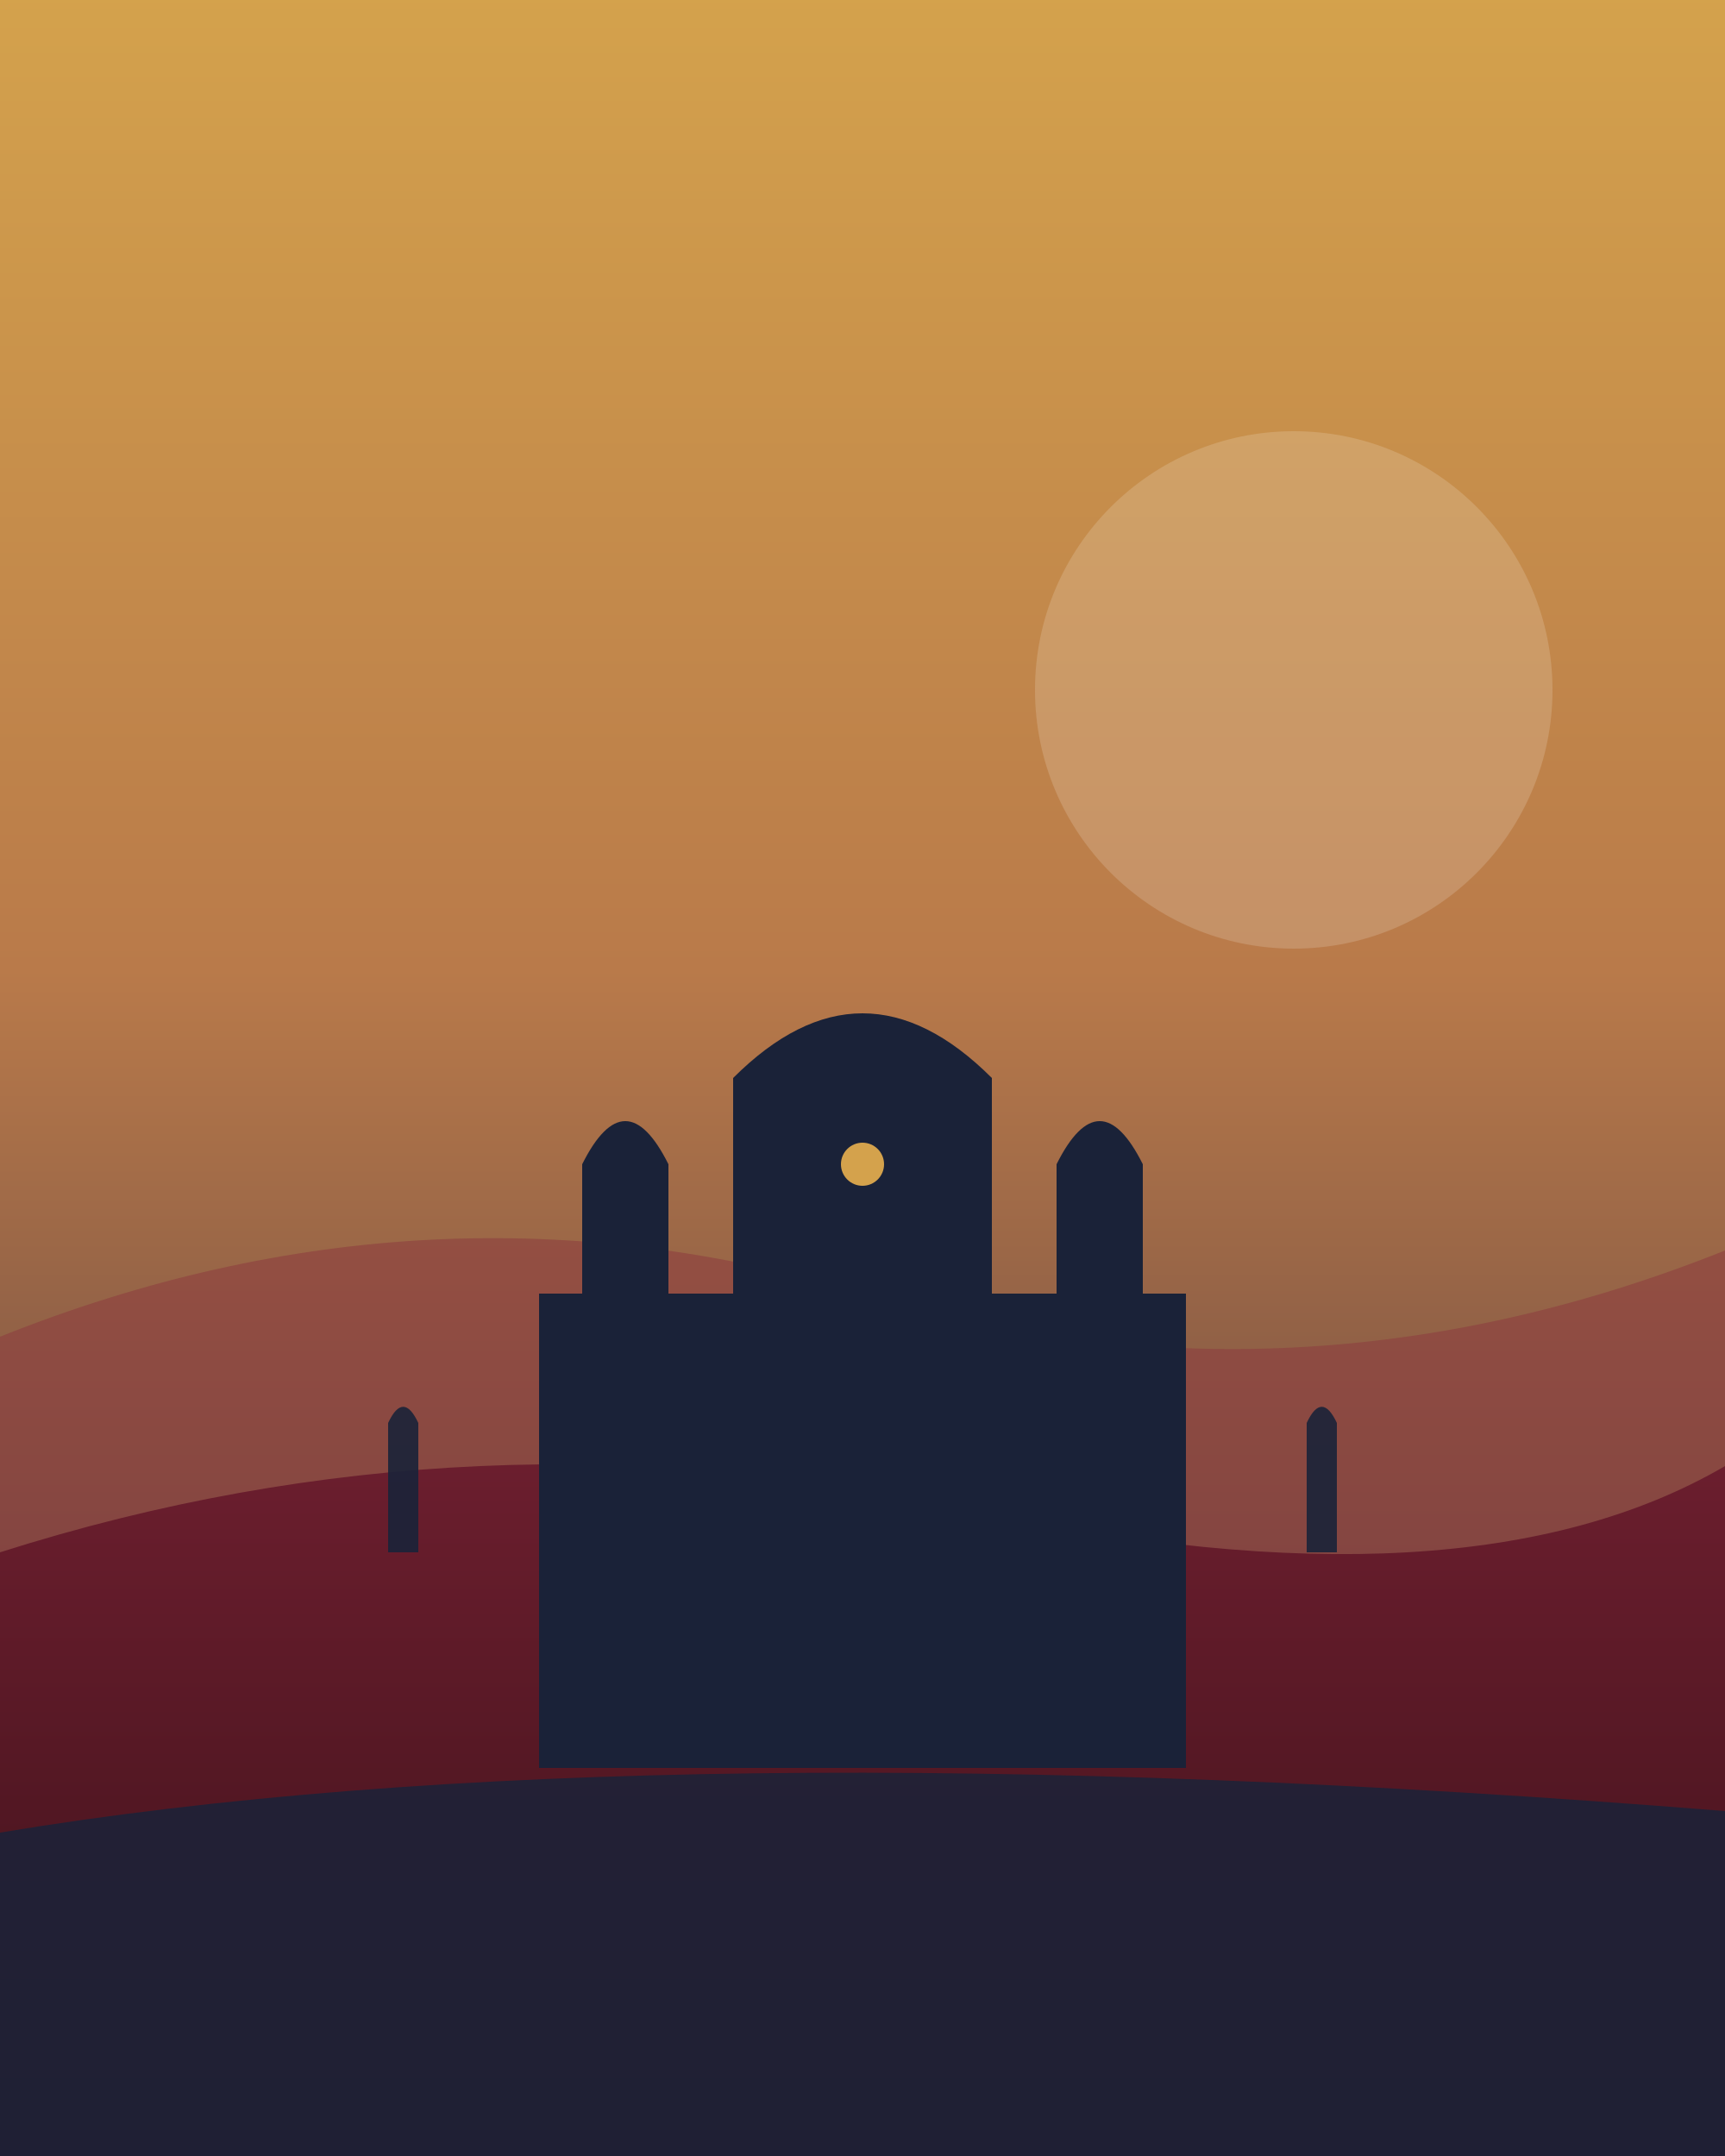
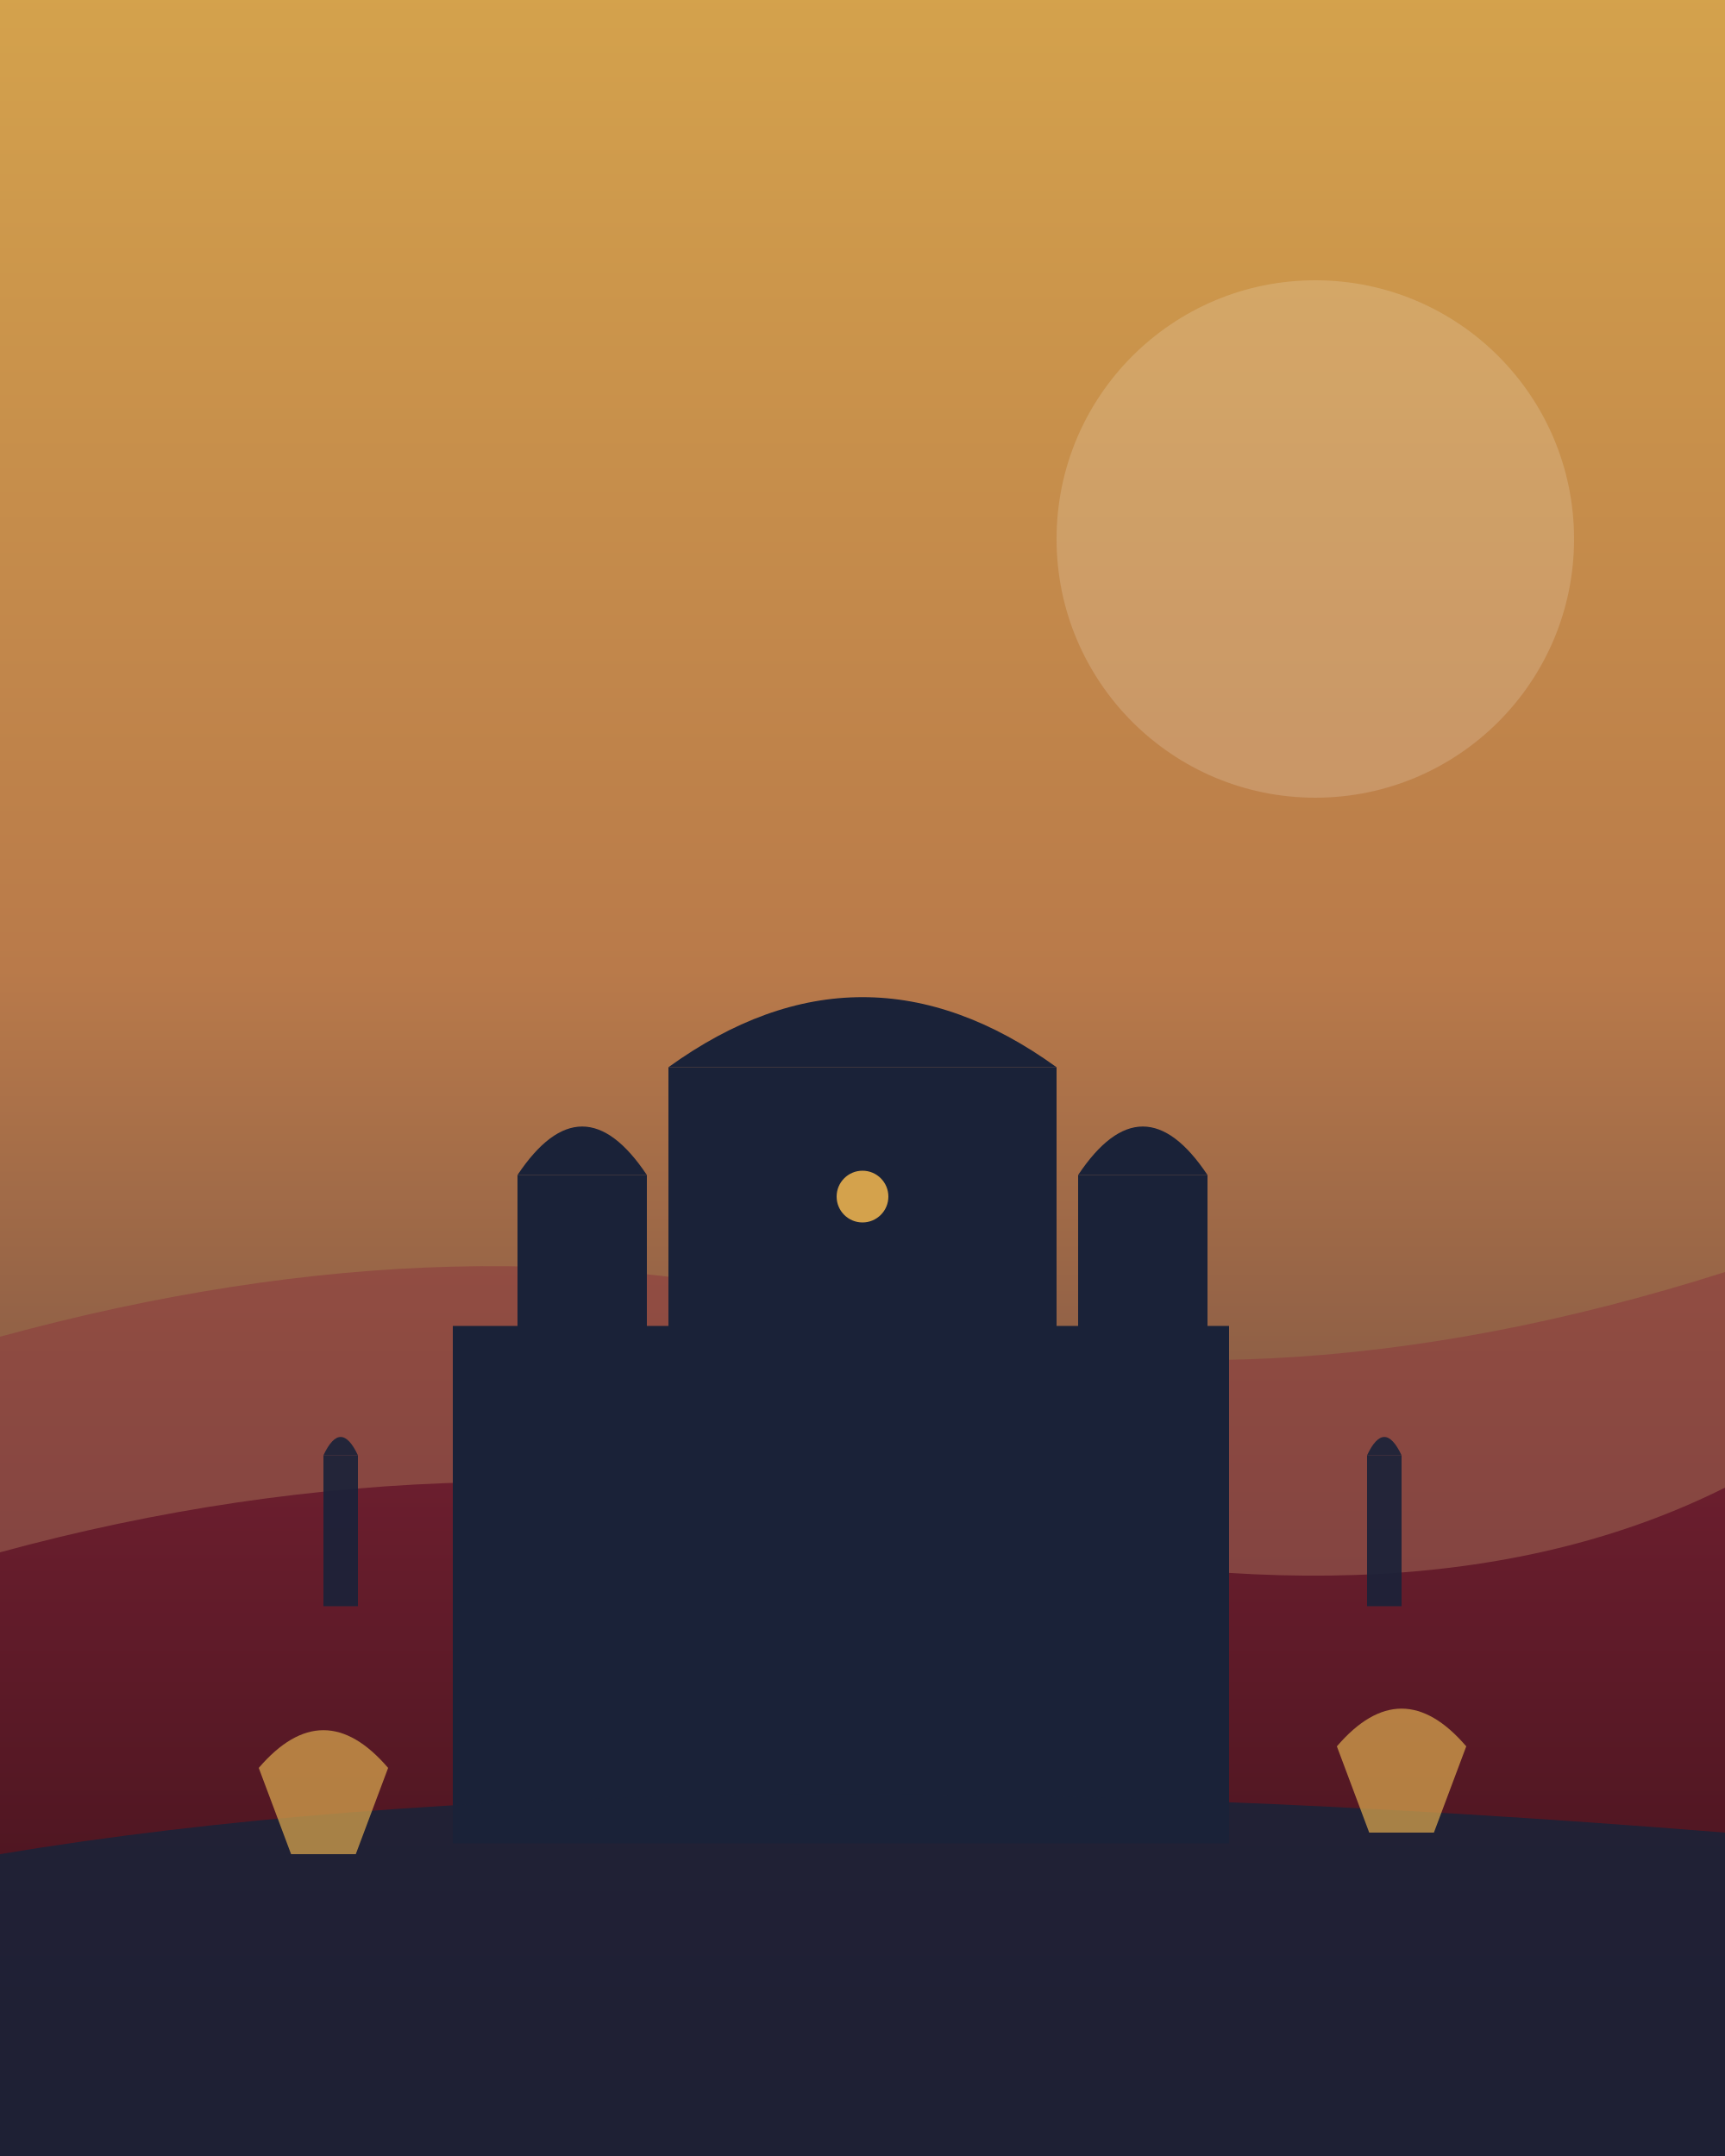
<svg xmlns="http://www.w3.org/2000/svg" viewBox="0 0 800 1000" preserveAspectRatio="xMidYMid slice">
  <defs>
    <linearGradient id="skyR" x1="0" y1="0" x2="0" y2="1">
      <stop offset="0%" stop-color="#D4A24C" />
      <stop offset="45%" stop-color="#B97A4A" />
      <stop offset="100%" stop-color="#3A2A3E" />
    </linearGradient>
    <linearGradient id="duneR" x1="0" y1="0" x2="0" y2="1">
      <stop offset="0%" stop-color="#6B1E2E" />
      <stop offset="100%" stop-color="#3A1018" />
    </linearGradient>
  </defs>
  <rect width="800" height="1000" fill="url(#skyR)" />
-   <circle cx="600" cy="320" r="120" fill="#F7F2E9" opacity="0.18" />
-   <path d="M0 620 Q200 540 400 600 T800 580 V1000 H0 Z" fill="#8C3A3E" opacity="0.55" />
-   <path d="M0 720 Q220 650 450 700 T800 680 V1000 H0 Z" fill="url(#duneR)" />
+   <circle cx="610" cy="250" r="120" fill="#F7F2E9" opacity="0.18" />
+   <path d="M0 620 Q220 560 400 610 T800 590 V1000 H0 Z" fill="#8C3A3E" opacity="0.58" />
+   <path d="M0 720 Q220 660 440 710 T800 690 V1000 H0 Z" fill="url(#duneR)" />
  <g fill="#1A2238">
-     <rect x="250" y="600" width="300" height="220" />
-     <rect x="270" y="540" width="40" height="80" />
-     <rect x="490" y="540" width="40" height="80" />
-     <path d="M270 540 Q290 500 310 540 Z" />
-     <path d="M490 540 Q510 500 530 540 Z" />
-     <rect x="340" y="500" width="120" height="120" />
-     <path d="M340 500 Q400 440 460 500 Z" />
-     <circle cx="400" cy="540" r="10" fill="#D4A24C" />
-     <rect x="300" y="680" width="50" height="140" />
-     <rect x="450" y="680" width="50" height="140" />
-     <path d="M300 680 Q325 650 350 680 Z" />
-     <path d="M450 680 Q475 650 500 680 Z" />
-     <g opacity="0.9">
-       <rect x="180" y="660" width="14" height="60" />
-       <path d="M180 660 Q187 645 194 660 Z" />
-       <rect x="606" y="660" width="14" height="60" />
-       <path d="M606 660 Q613 645 620 660 Z" />
+     <rect x="210" y="615" width="360" height="240" />
+     <rect x="240" y="545" width="60" height="90" />
+     <rect x="500" y="545" width="60" height="90" />
+     <path d="M240 545 Q270 500 300 545 Z" />
+     <path d="M500 545 Q530 500 560 545 Z" />
+     <rect x="310" y="495" width="180" height="140" />
+     <path d="M310 495 Q400 430 490 495 Z" />
+     <circle cx="400" cy="555" r="12" fill="#D4A24C" />
+     <rect x="265" y="700" width="48" height="150" />
+     <rect x="487" y="700" width="48" height="150" />
+     <path d="M265 700 Q288 670 313 700 Z" />
+     <path d="M487 700 Q510 670 535 700 Z" />
+     <g opacity="0.92">
+       <rect x="150" y="675" width="16" height="70" />
+       <path d="M150 675 Q158 658 166 675 Z" />
+       <rect x="634" y="675" width="16" height="70" />
+       <path d="M634 675 Q642 658 650 675 Z" />
    </g>
  </g>
-   <path d="M0 850 Q300 800 800 840 V1000 H0 Z" fill="#1A2238" opacity="0.85" />
+   <path d="M0 860 Q300 810 800 850 V1000 H0 Z" fill="#1A2238" opacity="0.88" />
+   <g fill="#D4A24C" opacity="0.75">
+     <path d="M120 820 Q150 785 180 820 L165 860 L135 860 Z" />
+     <path d="M620 810 Q650 775 680 810 L665 850 L635 850 Z" />
+   </g>
</svg>
